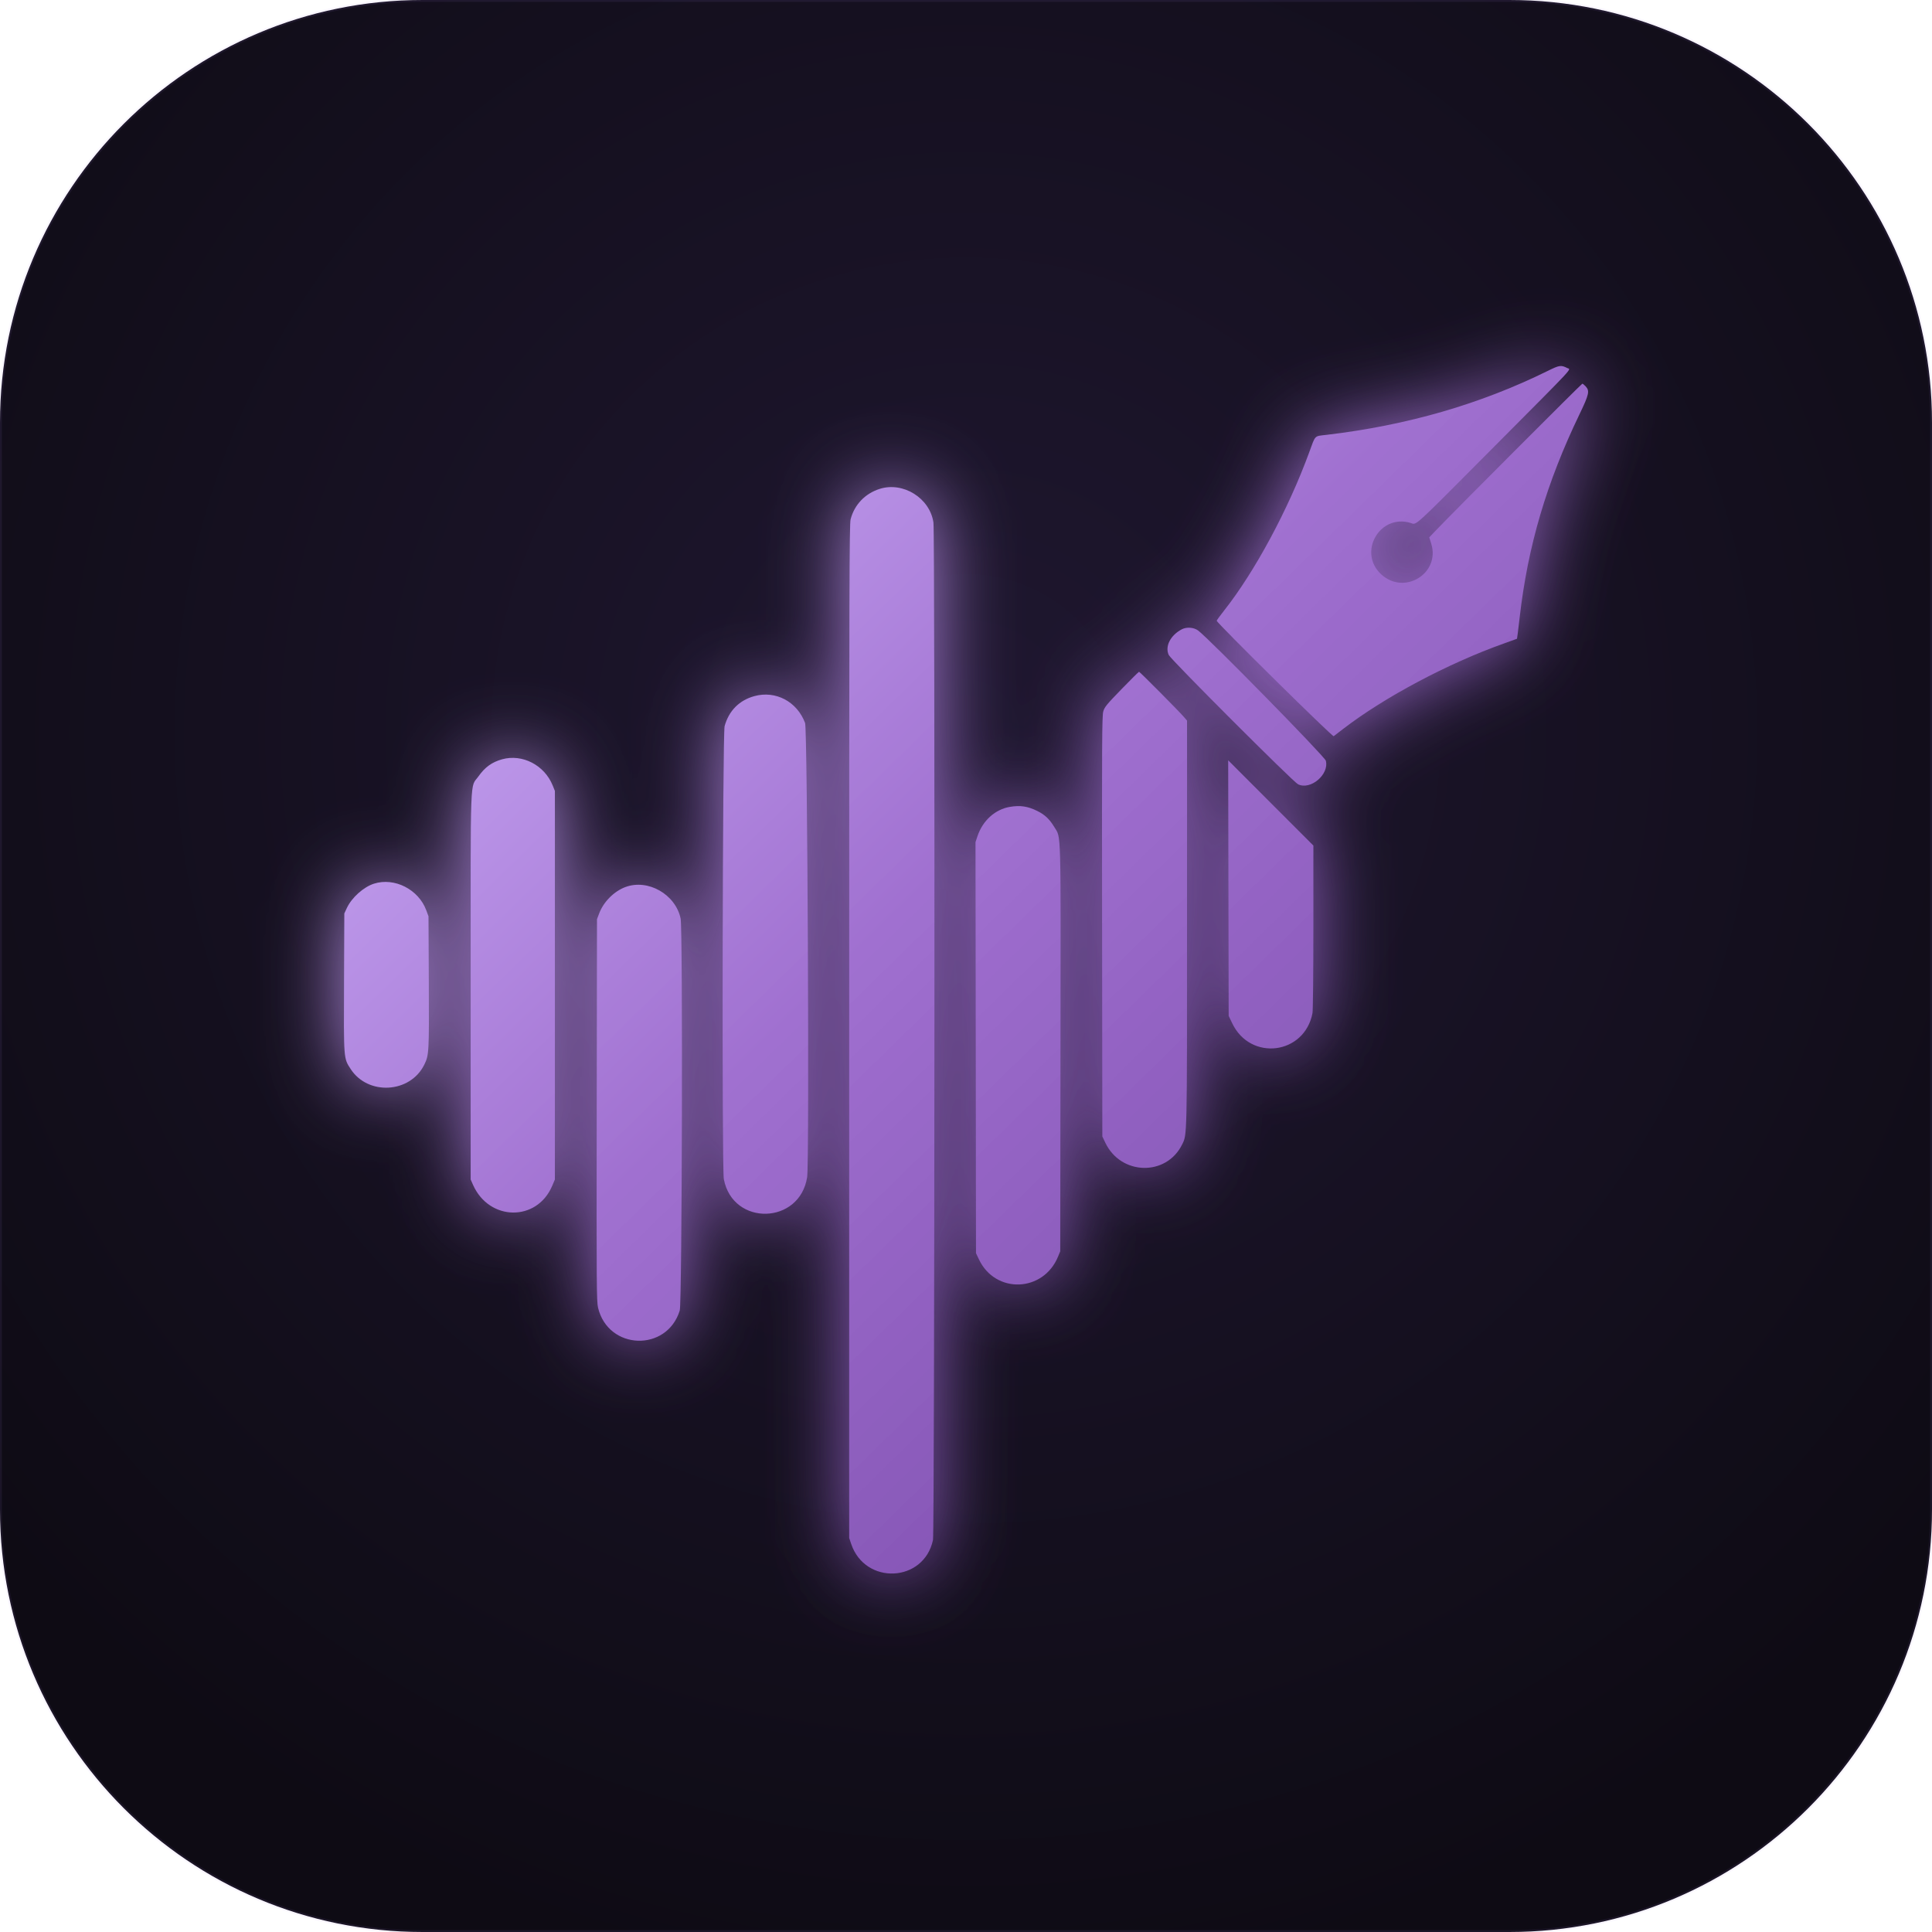
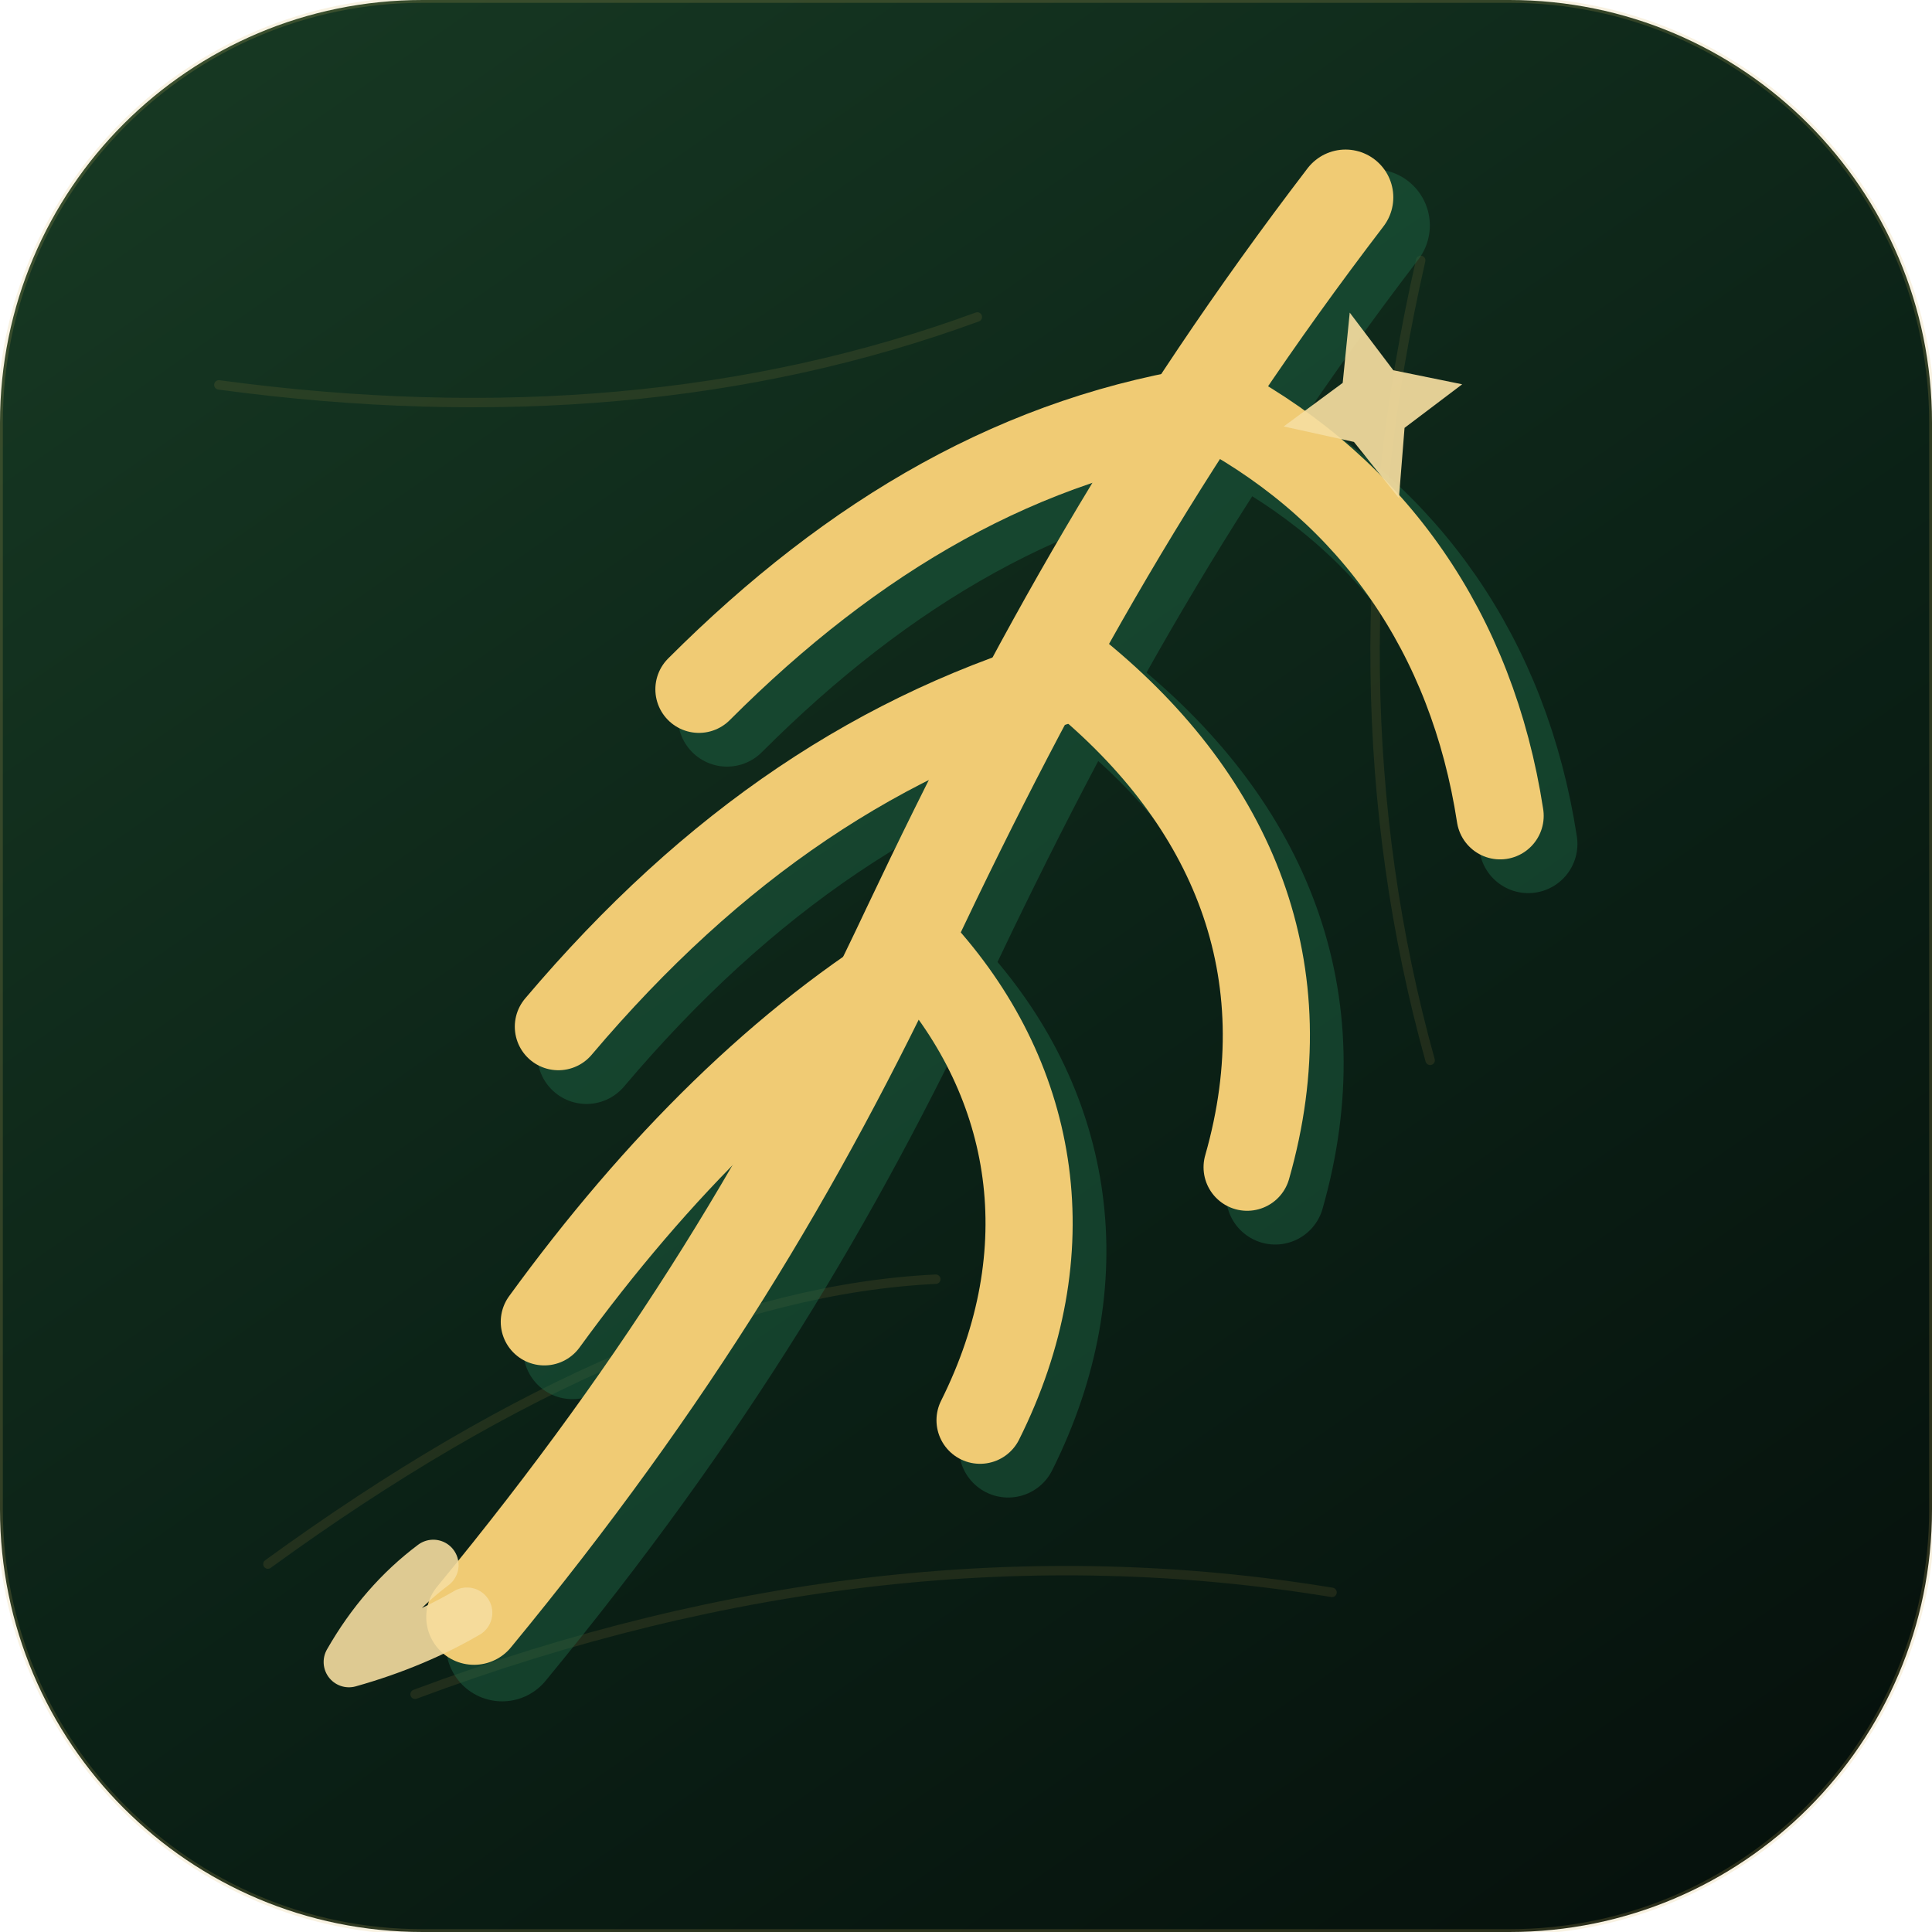
<svg xmlns="http://www.w3.org/2000/svg" viewBox="0 0 1024 1024" width="1024" height="1024">
  <defs>
-     <radialGradient id="bg-glow" cx="50%" cy="38%" r="65%">
-       <stop offset="0%" stop-color="#1f1730" />
-       <stop offset="100%" stop-color="#0e0b14" />
-     </radialGradient>
-     <linearGradient id="quill-grad" x1="0%" y1="0%" x2="100%" y2="100%">
-       <stop offset="0%" stop-color="#d4b8ff" />
-       <stop offset="45%" stop-color="#a070d0" />
-       <stop offset="100%" stop-color="#7040a0" />
+     <linearGradient id="plume-bg" x1="18%" y1="0%" x2="88%" y2="100%">
+       <stop offset="0%" stop-color="#163722" />
+       <stop offset="55%" stop-color="#0b2116" />
+       <stop offset="100%" stop-color="#06110c" />
    </linearGradient>
-     <filter id="glow" x="-25%" y="-25%" width="150%" height="150%">
-       <feGaussianBlur in="SourceGraphic" stdDeviation="8" result="blur" />
+     <linearGradient id="plume-feather" x1="18%" y1="6%" x2="88%" y2="92%">
+       <stop offset="0%" stop-color="#f5dda0" />
+       <stop offset="42%" stop-color="#c8a34b" />
+       <stop offset="100%" stop-color="#72561c" />
+     </linearGradient>
+     <linearGradient id="plume-shadow" x1="22%" y1="10%" x2="85%" y2="95%">
+       <stop offset="0%" stop-color="#6daa75" />
+       <stop offset="100%" stop-color="#102d1b" />
+     </linearGradient>
+     <filter id="plume-glow" x="-25%" y="-25%" width="150%" height="150%">
+       <feGaussianBlur in="SourceGraphic" stdDeviation="10" result="blur" />
+       <feColorMatrix in="blur" type="matrix" values="0 0 0 0 0.82 0 0 0 0 0.66 0 0 0 0 0.28 0 0 0 0.56 0" result="gold-glow" />
      <feMerge>
-         <feMergeNode in="blur" />
+         <feMergeNode in="gold-glow" />
        <feMergeNode in="SourceGraphic" />
      </feMerge>
    </filter>
  </defs>
-   <rect width="1024" height="1024" rx="224" fill="url(#bg-glow)" />
-   <rect width="1024" height="1024" rx="224" fill="none" stroke="rgba(180,140,255,0.08)" stroke-width="2" />
-   <svg x="182" y="194" width="660" height="640" viewBox="0 0 253.896 246.416" overflow="visible">
-     <g transform="translate(-73.25743,-79.98822)" filter="url(#glow)">
-       <path d="m 318.983,80.955 c -13.763,6.805 -28.773,11.147 -45.217,13.081 -2.543,0.299 -2.199,-0.053 -3.543,3.62 -4.25,11.616 -11.092,24.328 -17.363,32.259 -0.821,1.039 -1.493,1.963 -1.493,2.055 0,0.421 23.632,23.743 23.872,23.56 0.137,-0.105 0.996,-0.766 1.909,-1.469 8.432,-6.49 21.439,-13.404 32.846,-17.458 1.432,-0.509 2.626,-0.94 2.654,-0.959 0.028,-0.019 0.27,-1.961 0.539,-4.314 1.665,-14.568 5.475,-27.51 12.215,-41.497 1.961,-4.069 2.115,-4.772 1.25,-5.704 -0.273,-0.294 -0.576,-0.535 -0.673,-0.535 -0.159,0 -26.112,26 -29.738,29.791 l -1.5,1.569 0.398,1.263 c 1.902,6.041 -5.395,10.605 -10.138,6.341 -4.94,-4.442 -0.431,-12.466 5.929,-10.552 1.306,0.393 0.021,1.566 17.17,-15.671 16.894,-16.981 15.561,-15.547 14.813,-15.929 -1.266,-0.647 -1.605,-0.6 -3.93,0.549 m -136.405,24.11 c -2.973,0.95 -5.144,3.224 -5.919,6.201 -0.257,0.988 -0.292,13.384 -0.292,104.504 v 103.383 l 0.406,1.204 c 2.853,8.47 14.853,7.895 16.696,-0.8 0.329,-1.553 0.419,-205.363 0.092,-207.628 -0.721,-4.985 -6.184,-8.399 -10.983,-6.864 m 61.66,28.656 c -2.319,1.217 -3.472,3.494 -2.653,5.244 0.445,0.952 25.347,25.854 26.367,26.368 2.542,1.279 6.417,-2 5.681,-4.809 -0.222,-0.847 -23.8,-24.881 -26.055,-26.559 -0.887,-0.66 -2.343,-0.766 -3.34,-0.244 m -12.288,12.204 c -3.055,3.147 -3.472,3.655 -3.731,4.548 -0.257,0.882 -0.287,6.282 -0.242,43.87 l 0.05,42.864 0.603,1.27 c 3.181,6.699 12.464,6.911 15.688,0.357 1.015,-2.062 0.992,-1.017 0.993,-45.035 l 0.002,-41.454 -0.72,-0.831 c -1.039,-1.2 -8.921,-9.131 -9.074,-9.131 -0.071,0 -1.677,1.594 -3.569,3.542 m -74.941,1.429 c -3.075,0.848 -5.192,2.985 -6.061,6.116 -0.423,1.527 -0.579,90.252 -0.163,92.45 1.831,9.652 15.501,9.321 17.005,-0.412 0.468,-3.028 0.066,-91.365 -0.421,-92.669 -1.636,-4.372 -6.006,-6.686 -10.36,-5.485 m -51.495,12.897 c -2.064,0.581 -3.477,1.606 -4.803,3.482 -1.749,2.474 -1.59,-1.813 -1.59,42.81 v 39.453 l 0.475,1.074 c 3.298,7.454 13.044,7.585 16.165,0.218 l 0.548,-1.292 v -39.648 -39.649 l -0.452,-1.118 c -1.68,-4.159 -6.21,-6.493 -10.343,-5.33 m 148.245,26.272 0.05,26.075 0.725,1.519 c 3.725,7.8 14.77,6.4 16.378,-2.077 0.103,-0.547 0.182,-8.11 0.182,-17.575 V 177.85 l -8.693,-8.701 -8.692,-8.7 0.05,26.074 m -44.571,-16.574 c -3.024,0.501 -5.573,2.797 -6.636,5.978 l -0.407,1.22 0.051,41.944 0.05,41.944 0.603,1.27 c 3.367,7.09 13.152,6.732 16.147,-0.591 l 0.438,-1.069 0.054,-41.309 c 0.06,-45.926 0.143,-42.923 -1.246,-45.24 -0.984,-1.64 -1.933,-2.539 -3.496,-3.311 -1.936,-0.956 -3.454,-1.185 -5.558,-0.836 M 79.395,185.625 c -2.116,0.671 -4.539,2.837 -5.522,4.937 l -0.533,1.137 -0.059,14.063 c -0.066,15.787 -0.092,15.455 1.339,17.669 3.543,5.481 12.166,4.981 15.039,-0.872 0.963,-1.963 0.988,-2.416 0.921,-16.84 l -0.063,-13.434 -0.454,-1.226 c -1.579,-4.266 -6.48,-6.762 -10.668,-5.434 m 51.315,0.686 c -2.325,0.861 -4.468,3.013 -5.365,5.388 l -0.443,1.172 -0.054,38.965 c -0.05,35.906 -0.029,39.072 0.273,40.332 2.078,8.672 14.039,9.076 16.669,0.563 0.473,-1.532 0.643,-77.807 0.178,-79.997 -1.049,-4.937 -6.645,-8.13 -11.258,-6.423" fill="url(#quill-grad)" fill-rule="evenodd" />
+   <rect width="1024" height="1024" rx="224" fill="url(#plume-bg)" />
+   <path d="M116 204c148 20 282 8 402-36M142 829c132-96 250-146 354-151M753 138c-34 149-32 291 5 424M220 898c166-62 328-80 486-54" fill="none" stroke="#c8a34b" stroke-linecap="round" stroke-width="5" opacity="0.12" />
+   <rect width="1024" height="1024" rx="224" fill="none" stroke="#d8b75d" stroke-width="3" opacity="0.18" />
+   <g transform="translate(65 45) scale(7.45)">
+     <g fill="none" stroke="#1f6a49" stroke-linecap="round" stroke-linejoin="round" opacity="0.44">
+       <path d="M89 10C76 27 67 43 58 62 50 79 41 94 27 111" stroke-width="8" />
+       <path d="M80 25C66 27 54 34 43 45" stroke-width="7" />
+       <path d="M70 44C56 48 44 56 33 69" stroke-width="7" />
+       <path d="M59 64C49 70 40 79 32 90" stroke-width="7" />
+       <path d="M80 25C91 31 98 41 100 54" stroke-width="7" />
+       <path d="M70 44C81 53 86 65 82 79" stroke-width="7" />
+       <path d="M59 64C67 73 69 85 63 97" stroke-width="7" />
    </g>
-   </svg>
+     <g fill="none">
+       <path d="M87 8C74 25 65 41 56 60 48 77 39 92 25 109" stroke="#f0cb74" stroke-linecap="round" stroke-linejoin="round" stroke-width="6.8" />
+       <path d="M78 23C64 25 52 32 41 43" stroke="#f0cb74" stroke-linecap="round" stroke-linejoin="round" stroke-width="6.2" />
+       <path d="M68 42C54 46 42 54 31 67" stroke="#f0cb74" stroke-linecap="round" stroke-linejoin="round" stroke-width="6.2" />
+       <path d="M57 62C47 68 38 77 30 88" stroke="#f0cb74" stroke-linecap="round" stroke-linejoin="round" stroke-width="6.2" />
+       <path d="M78 23C89 29 96 39 98 52" stroke="#f0cb74" stroke-linecap="round" stroke-linejoin="round" stroke-width="6.2" />
+       <path d="M68 42C79 51 84 63 80 77" stroke="#f0cb74" stroke-linecap="round" stroke-linejoin="round" stroke-width="6.2" />
+       <path d="M57 62C65 71 67 83 61 95" stroke="#f0cb74" stroke-linecap="round" stroke-linejoin="round" stroke-width="6.2" />
+     </g>
+     <path d="M87.3 16.2 90.4 20.3l4.9 1-4.1 3.1-.4 5-3.2-4-5-1.1 4.2-3.1.5-5Z" fill="#f5dda0" opacity="0.92" />
+     <path d="M24.5 108.7c-2.4 1.4-5.2 2.6-8.4 3.5 1.6-2.8 3.6-5.1 6-6.9" fill="none" stroke="#f5dda0" stroke-linecap="round" stroke-linejoin="round" stroke-width="3.6" opacity="0.9" />
+   </g>
</svg>
